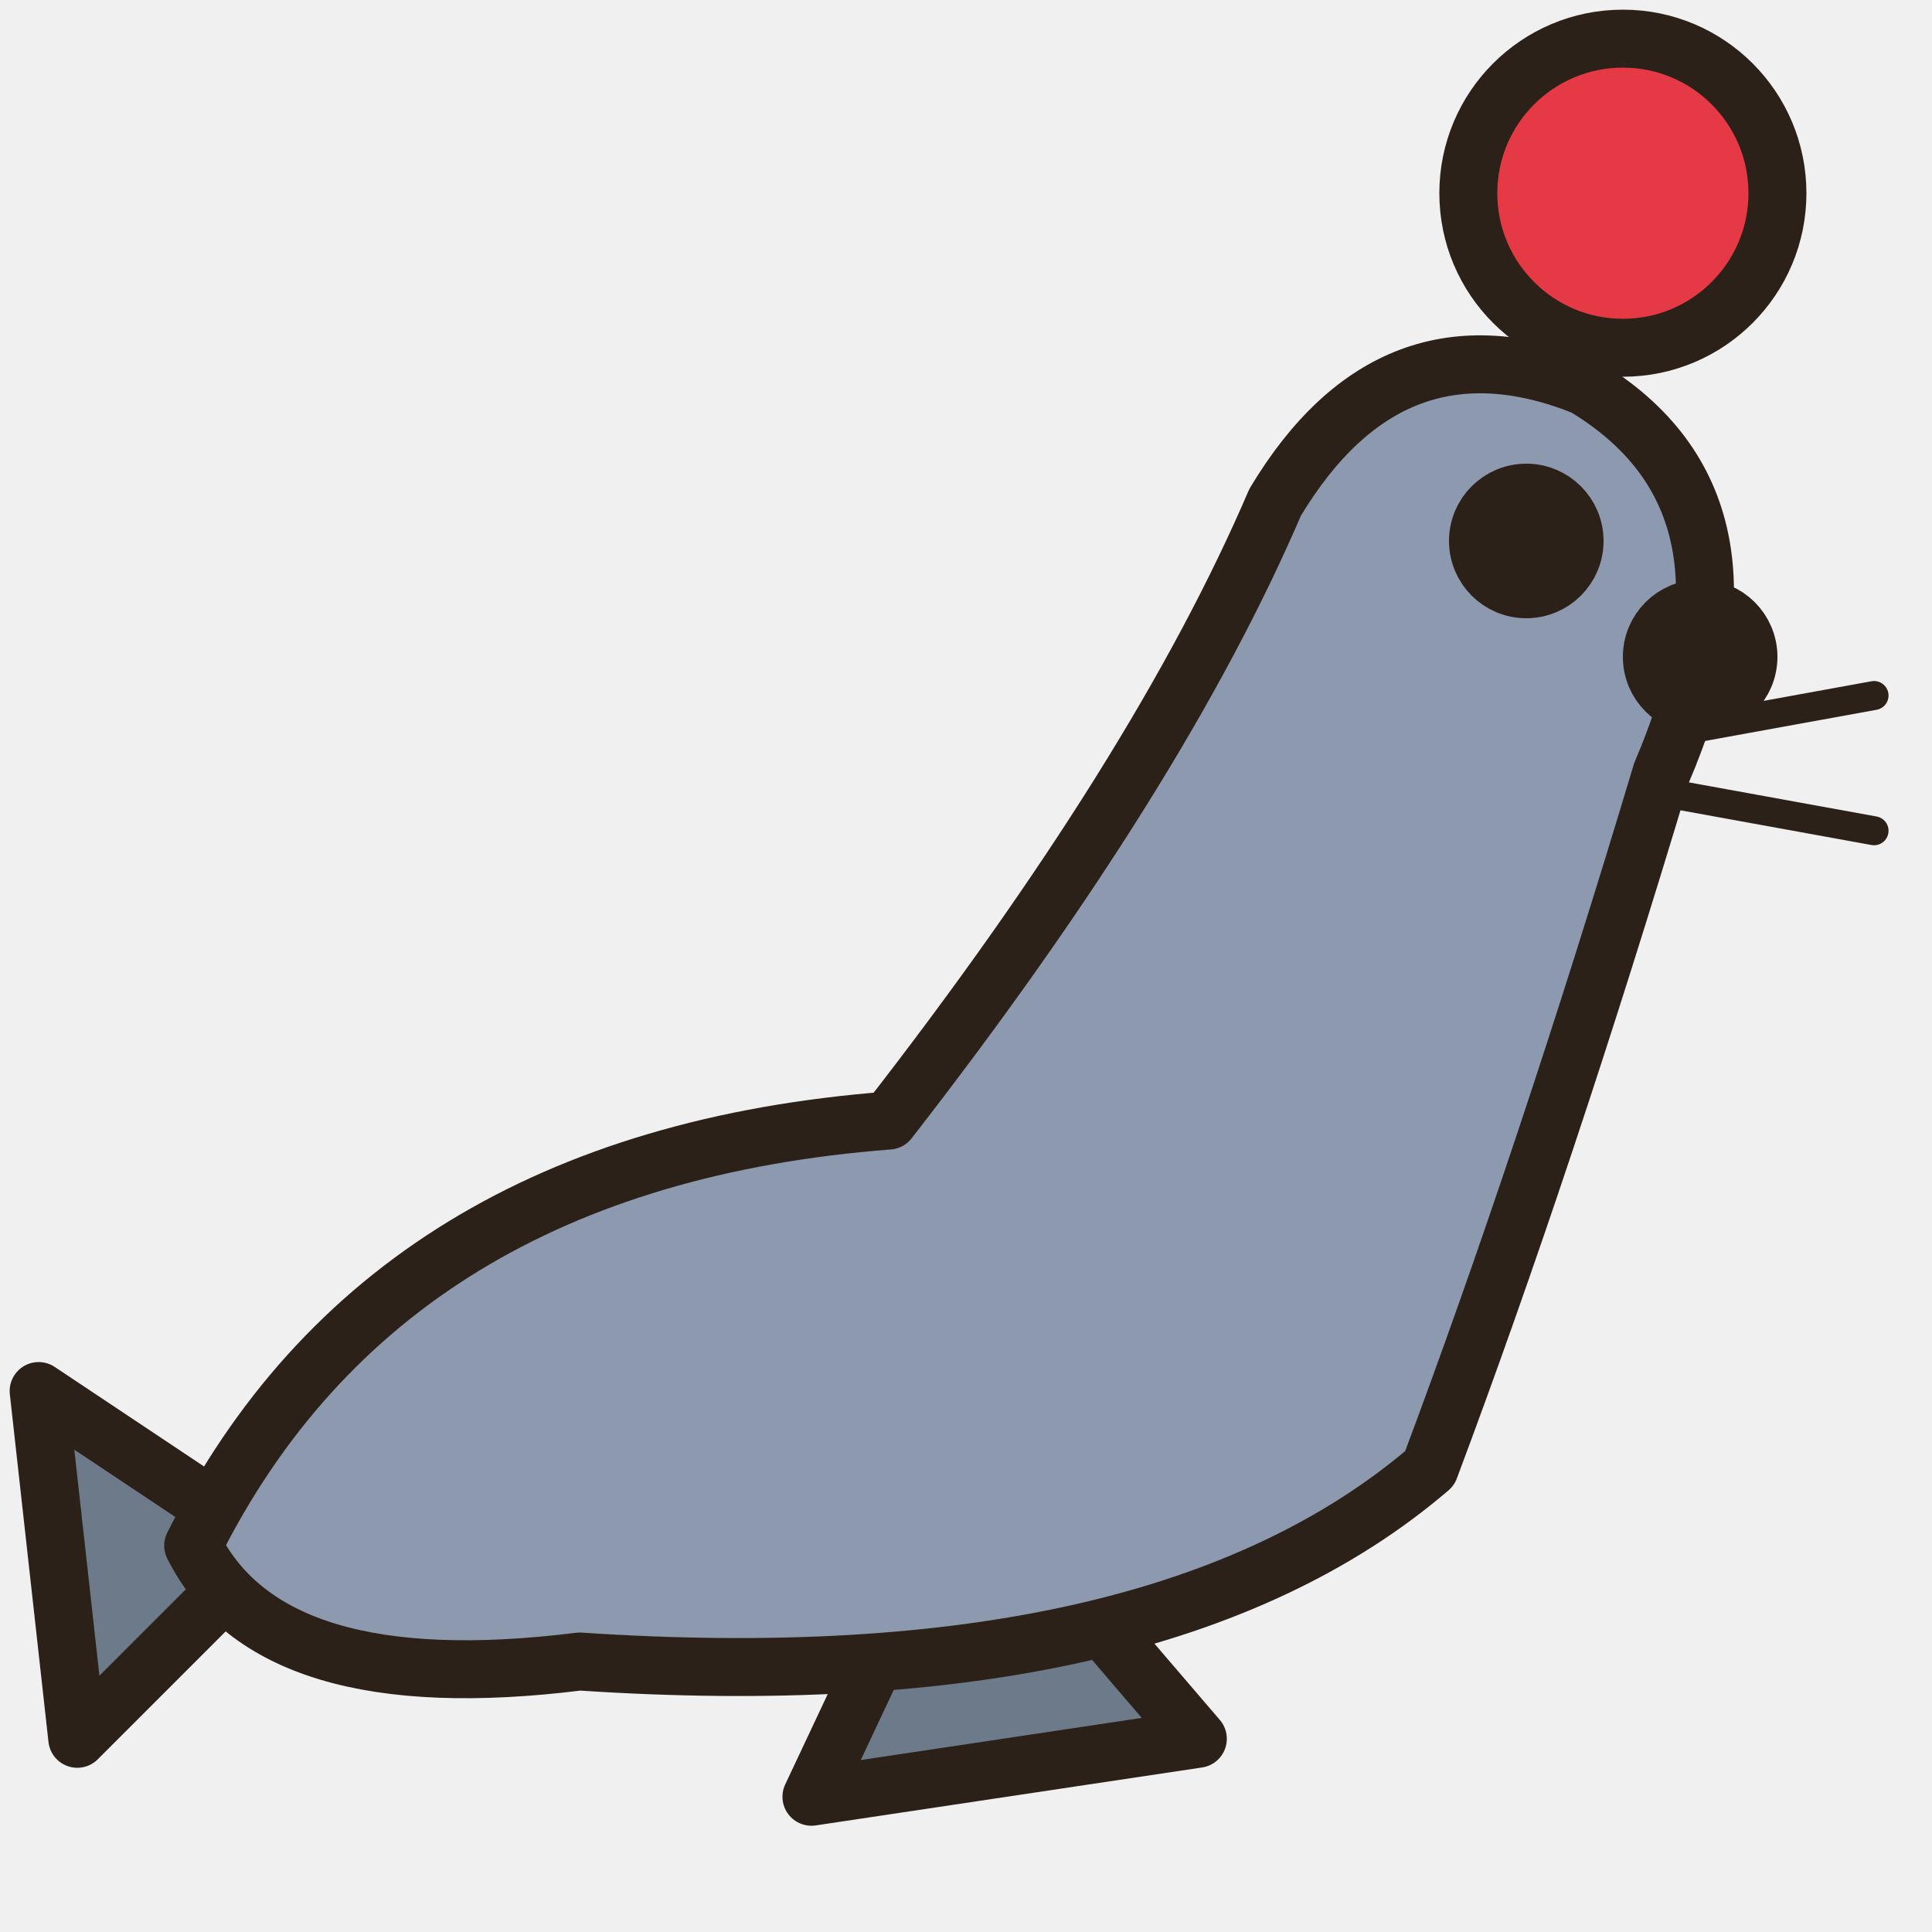
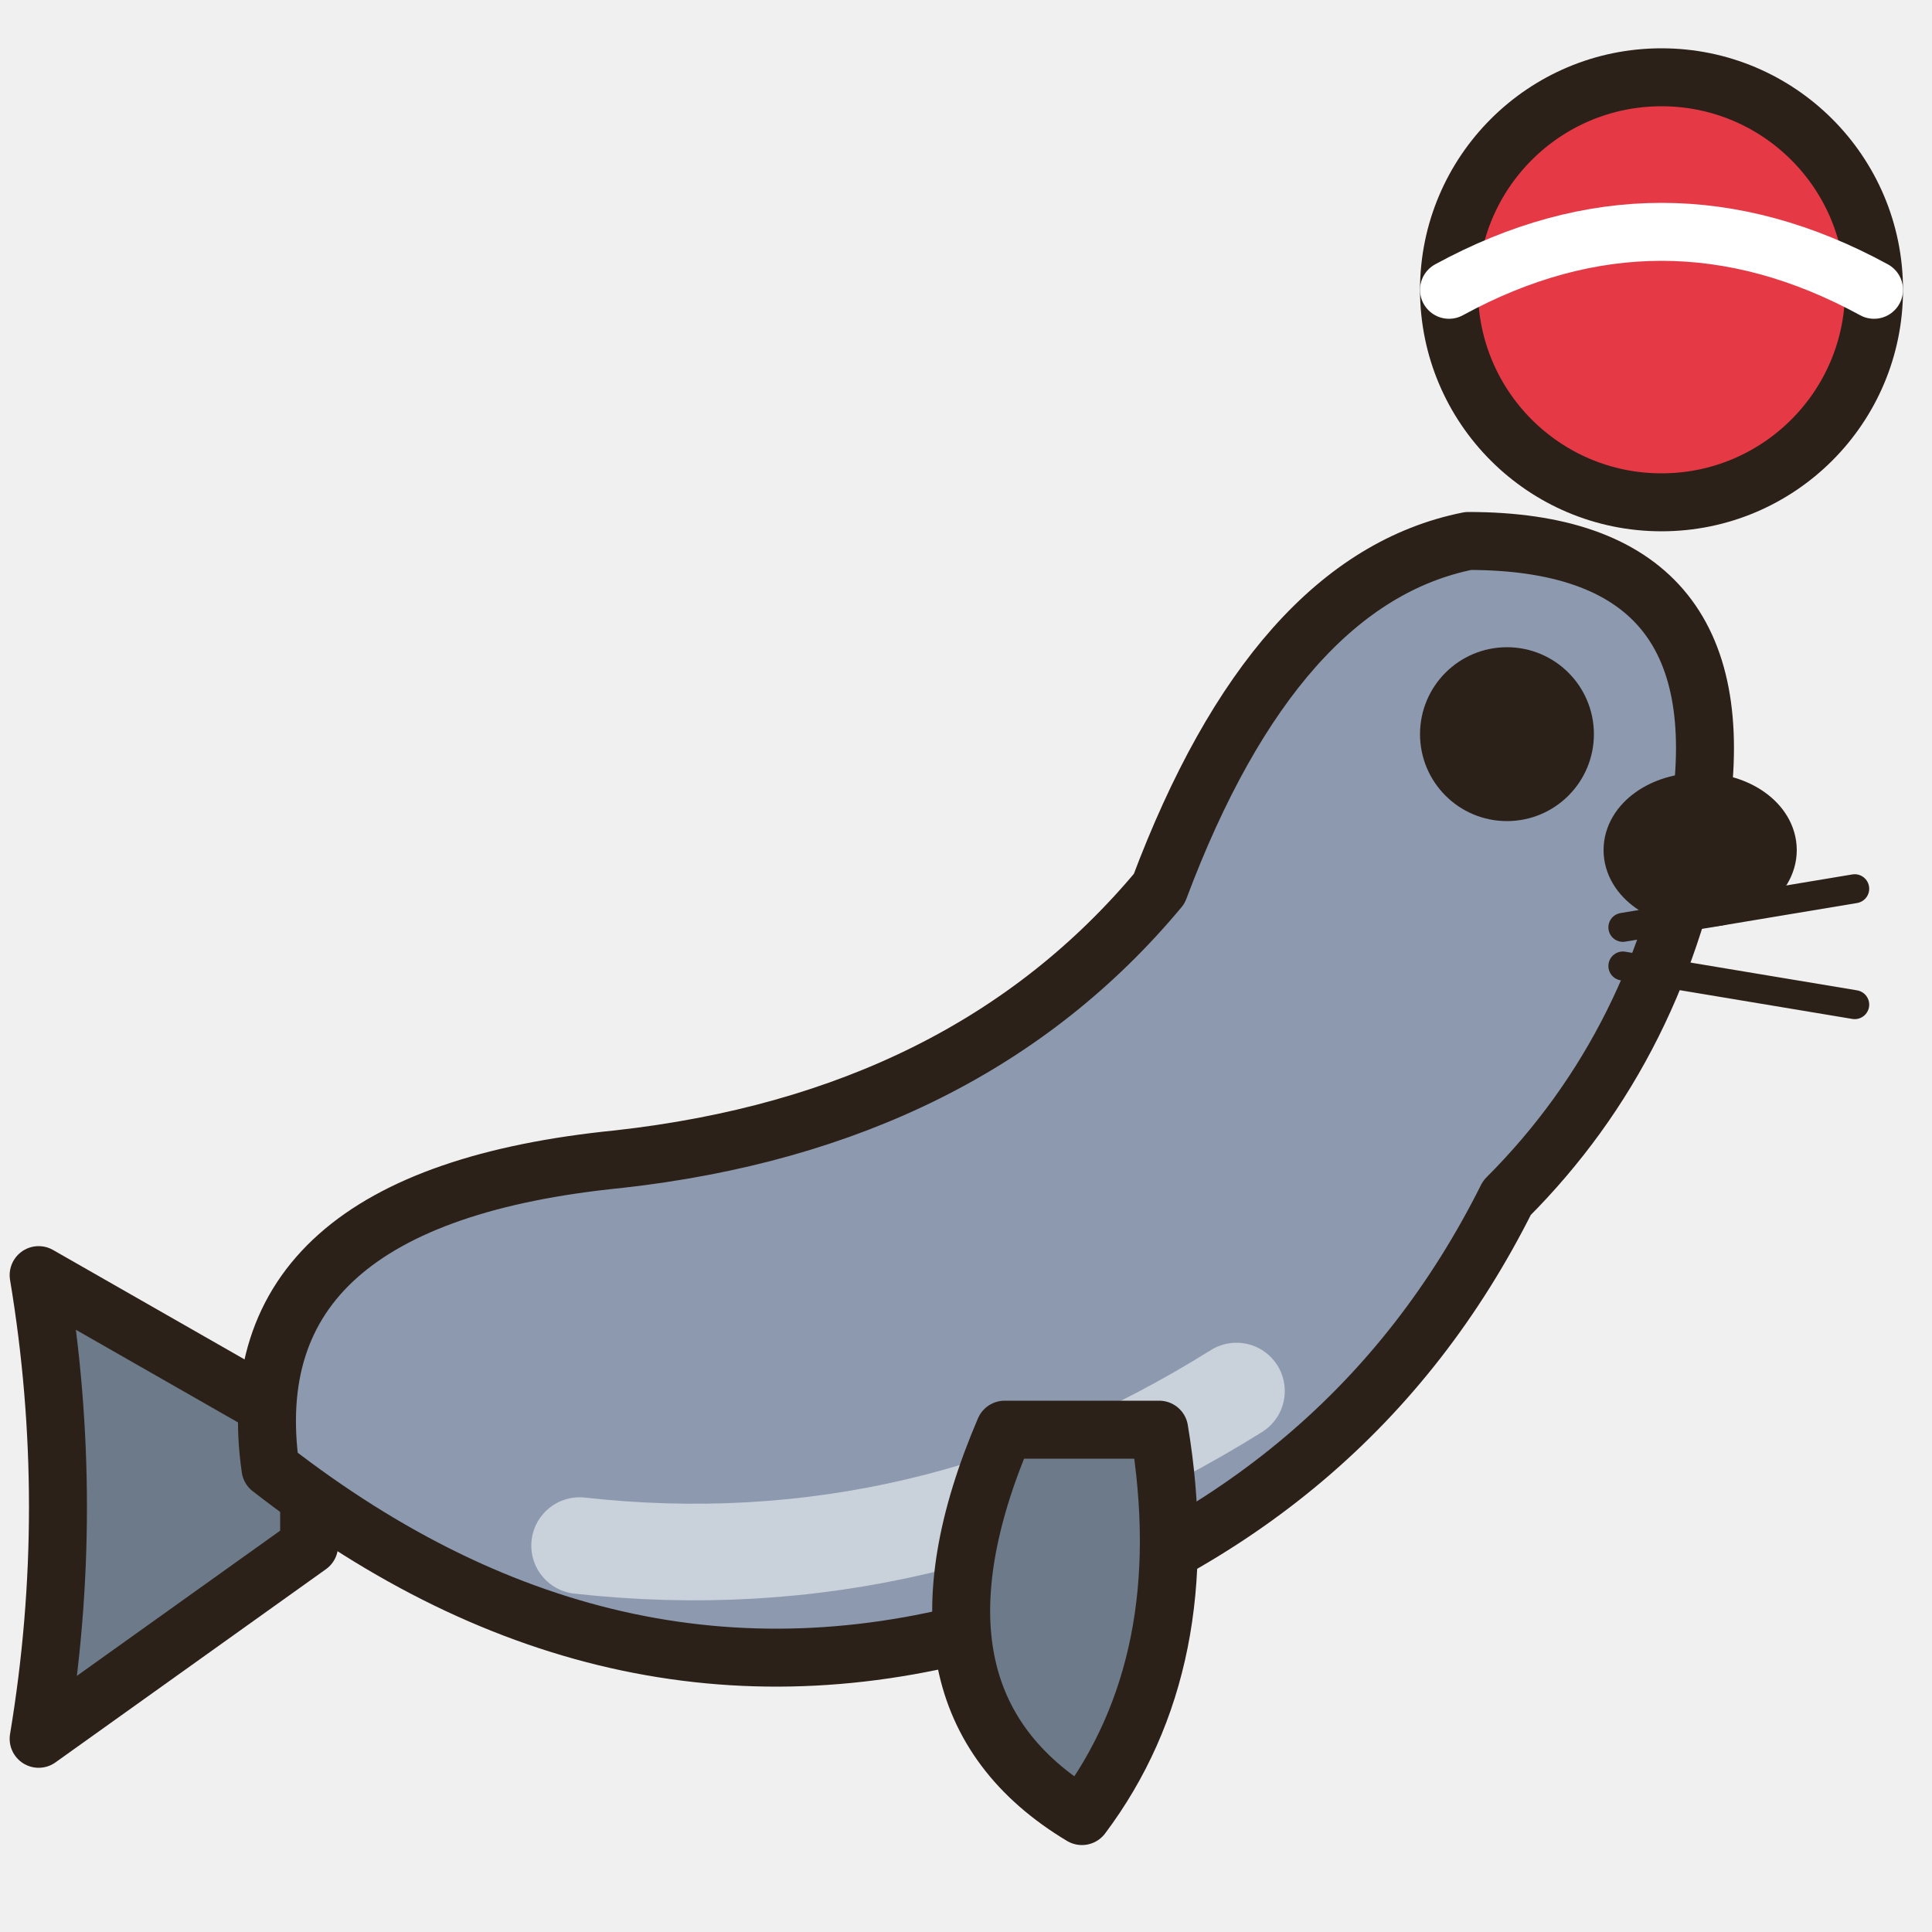
<svg xmlns="http://www.w3.org/2000/svg" viewBox="0 0 100 100">
  <g fill="none" stroke="#2b2118" stroke-width="3" stroke-linecap="round" stroke-linejoin="round">
-     <circle cx="84" cy="10" r="8" fill="#e63946" />
-     <path d="M50 76 L42 93 L62 90Z" fill="#6c7a89" />
-     <path d="M14 80 L2 72 L4 90Z" fill="#6c7a89" />
-     <path d="M10 80 Q20 60 46 58 Q60 40 66 26 Q72 16 82 20 Q92 26 86 40 Q80 60 74 76 Q60 88 30 86 Q14 88 10 80Z" fill="#8d99ae" />
-     <circle cx="79" cy="28" r="2.5" fill="#2b2118" />
-     <circle cx="88" cy="34" r="2.5" fill="#2b2118" />
-     <path d="M86 38 L97 36 M86 41 L97 43" stroke-width="1.5" />
+     <path d="M16 74 L2 66 Q4 78 2 90 L16 80Z" fill="#6c7a89" />
+     <path d="M14 76 Q12 62 32 60 Q50 58 60 46 Q66 30 76 28 Q90 28 88 42 Q86 54 78 62 Q70 78 52 84 Q32 90 14 76Z" fill="#8d99ae" />
+     <path d="M30 80 Q48 82 64 72" stroke="#c9d1db" stroke-width="5" />
+     <path d="M52 74 Q46 88 56 94 Q62 86 60 74Z" fill="#6c7a89" />
+     <circle cx="78" cy="38" r="3" fill="#2b2118" />
+     <ellipse cx="88" cy="44" rx="3.5" ry="2.5" fill="#2b2118" />
+     <path d="M84 48 L96 46 M84 50 L96 52" stroke-width="1.5" />
+     <circle cx="86" cy="15" r="11" fill="#e63946" />
+     <path d="M75 15 Q86 9 97 15" stroke="#fff" stroke-width="3" />
  </g>
</svg>
